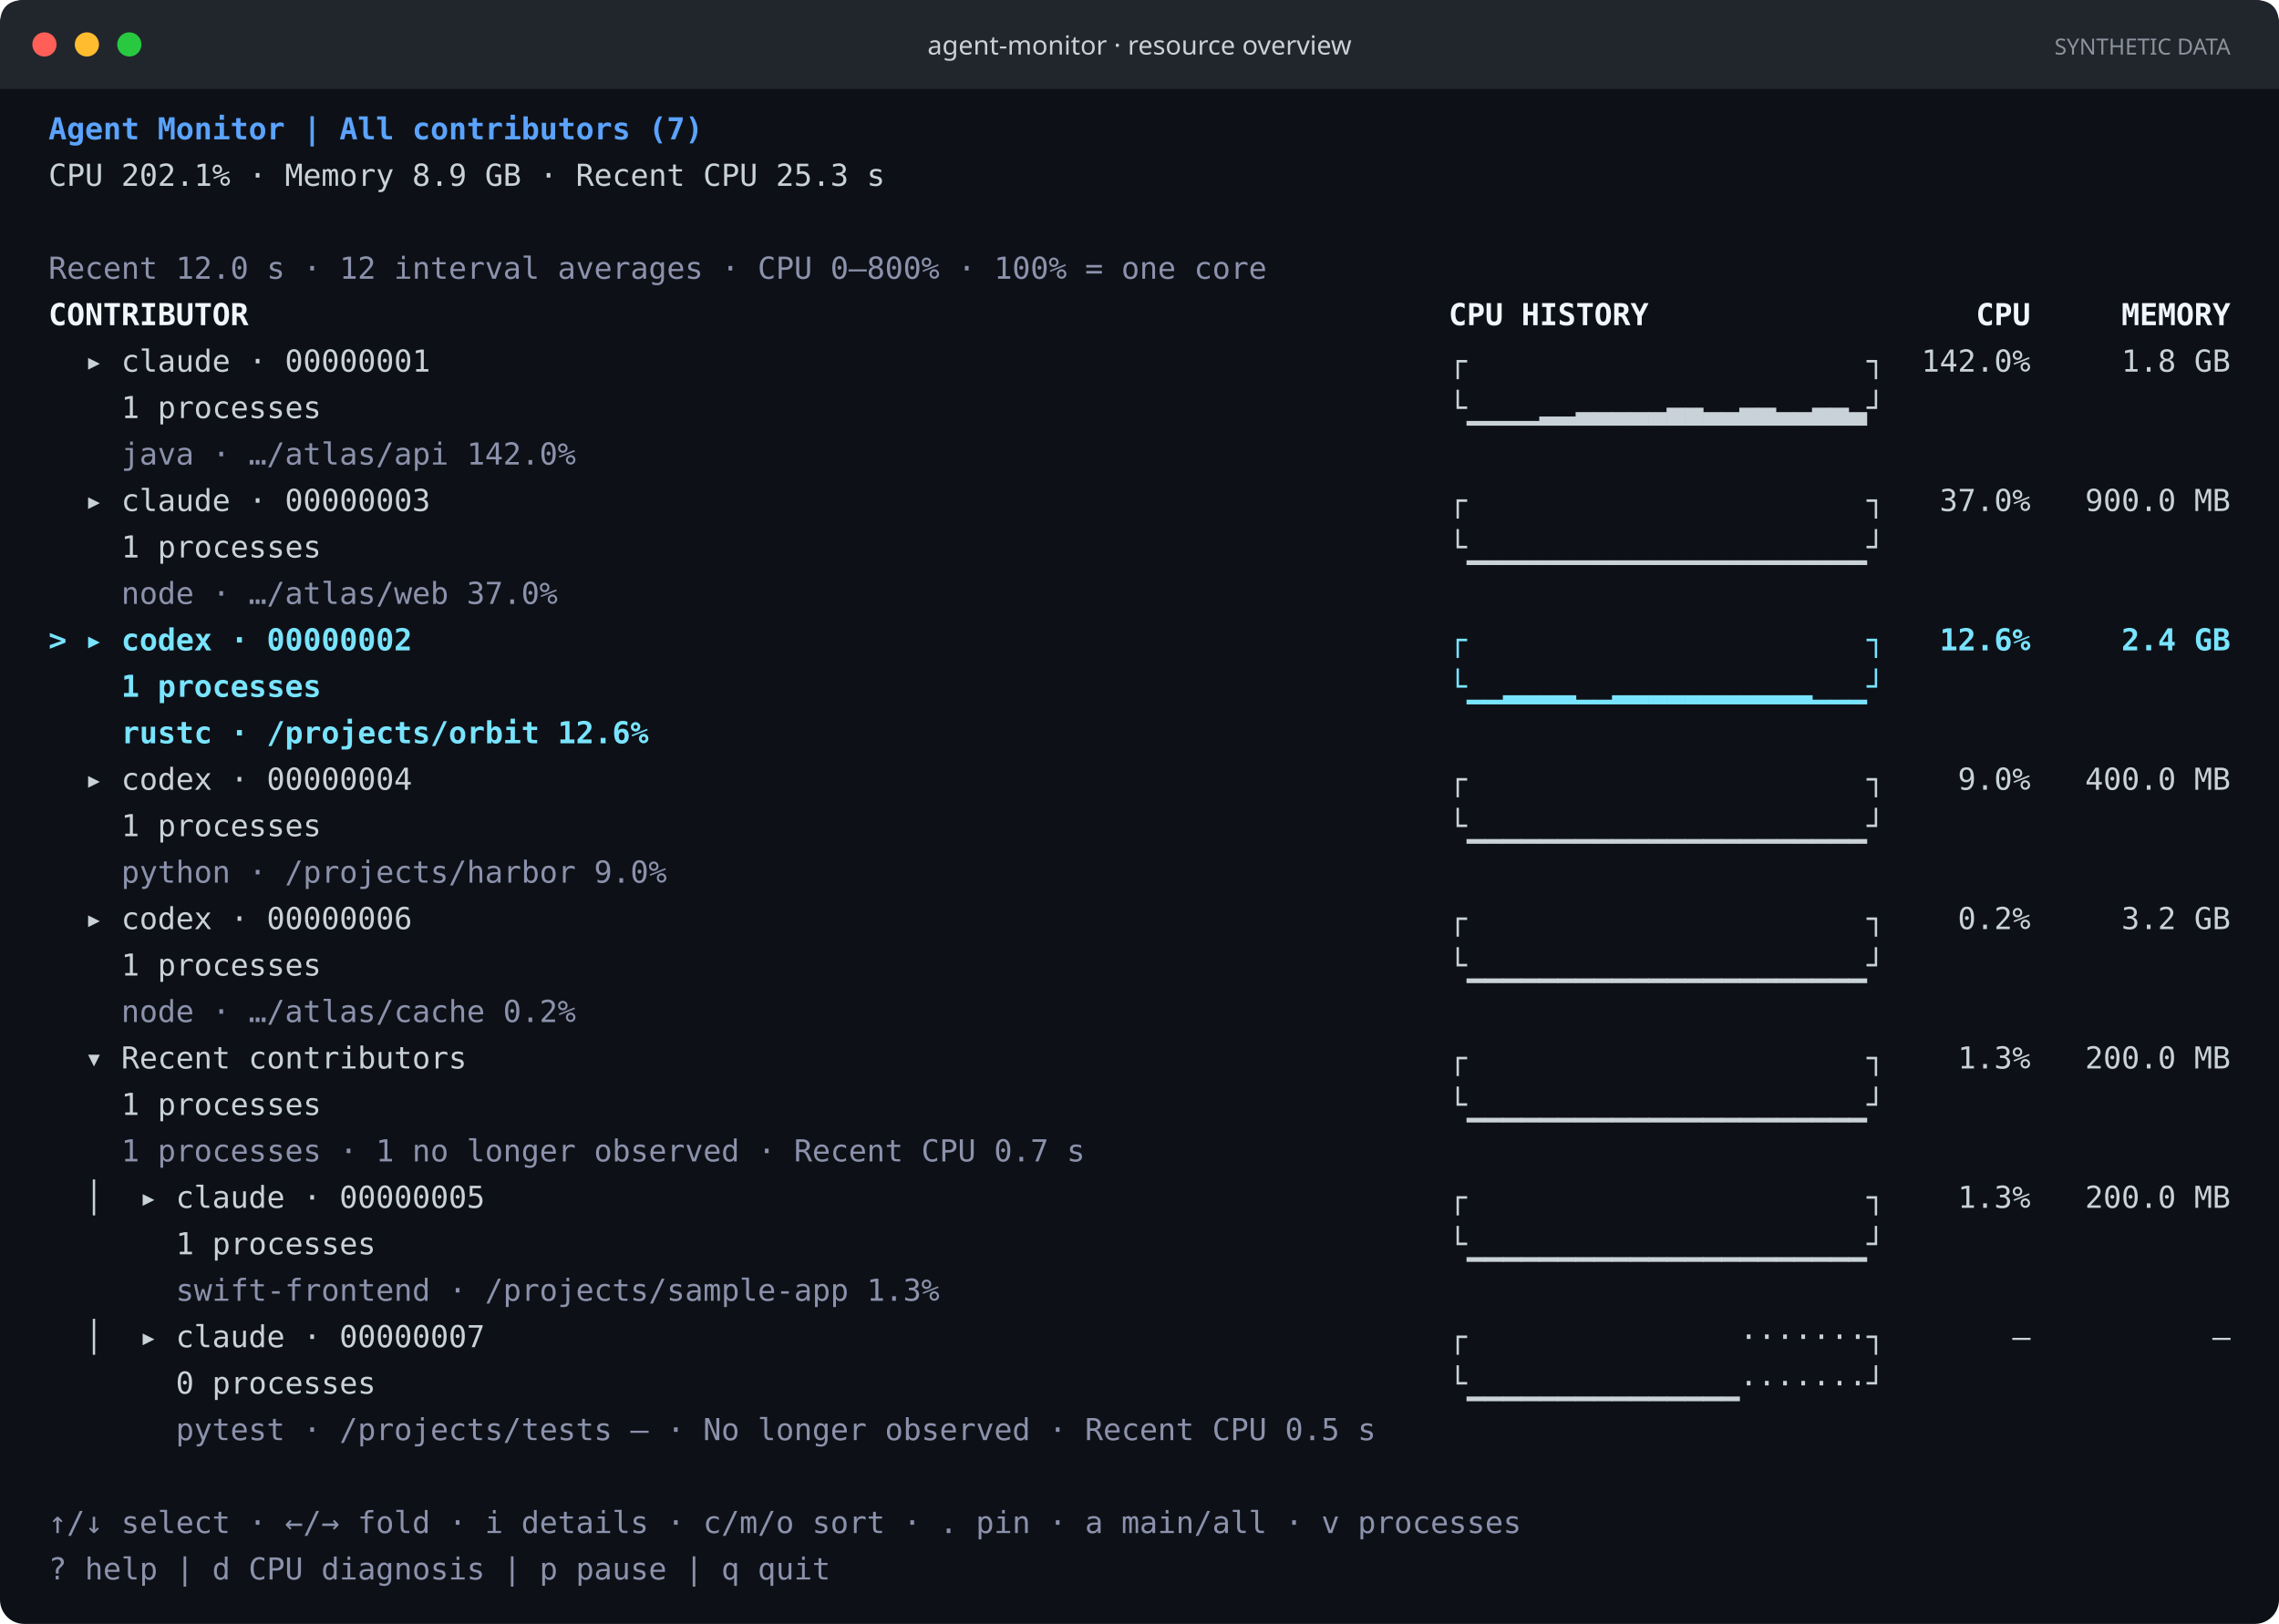
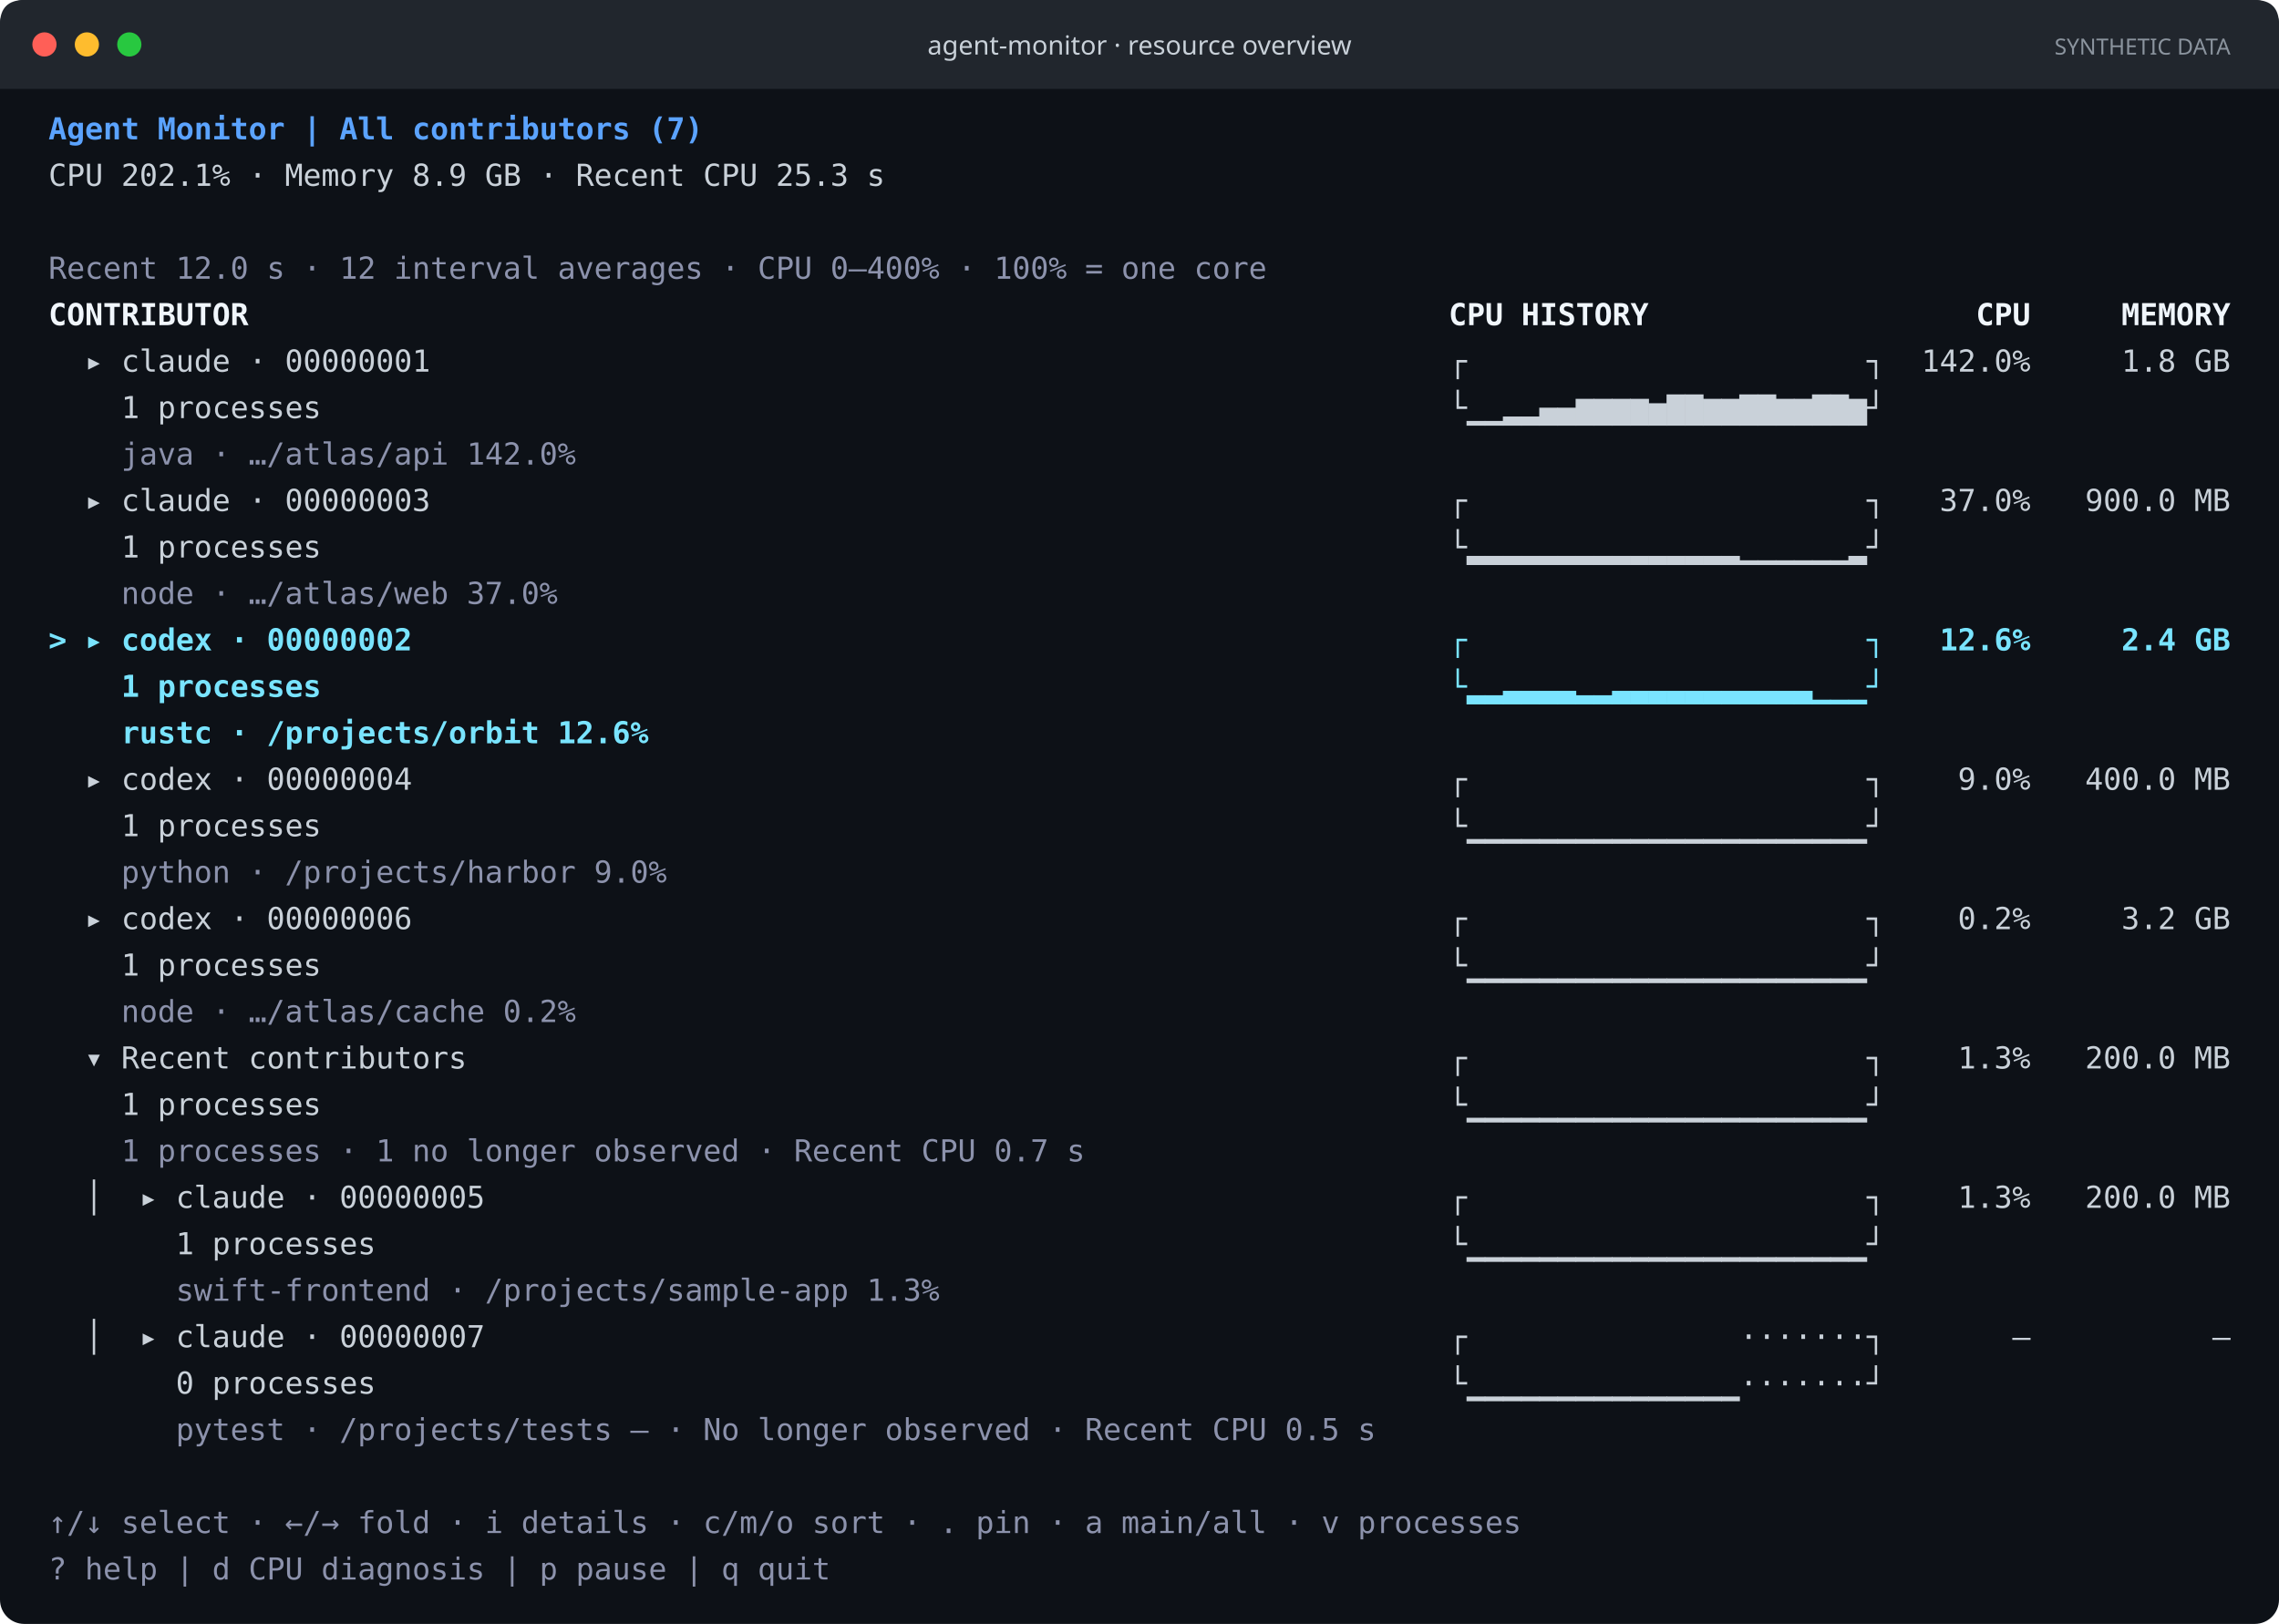
<svg xmlns="http://www.w3.org/2000/svg" width="1128" height="804" viewBox="0 0 1128 804" role="img" aria-labelledby="title description">
  <rect width="1128" height="804" rx="12" fill="#0d1117" />
  <path d="M12 0H1116Q1128 0 1128 12V44H0V12Q0 0 12 0Z" fill="#21262d" />
  <circle cx="22" cy="22" r="6" fill="#ff5f57" />
  <circle cx="43" cy="22" r="6" fill="#febc2e" />
  <circle cx="64" cy="22" r="6" fill="#28c840" />
  <text x="564" y="27" text-anchor="middle" fill="#c9d1d9" font-family="sans-serif" font-size="13">agent-monitor · resource overview</text>
  <text x="1104" y="27" text-anchor="end" fill="#8b949e" font-family="sans-serif" font-size="11">SYNTHETIC DATA</text>
  <g font-family="Menlo, DejaVu Sans Mono, monospace" font-size="15">
    <text y="69" fill="#5ba3ff" font-weight="bold" aria-label="Agent Monitor | All contributors (7)">
      <tspan x="24">A</tspan>
      <tspan x="33">g</tspan>
      <tspan x="42">e</tspan>
      <tspan x="51">n</tspan>
      <tspan x="60">t</tspan>
      <tspan x="78">M</tspan>
      <tspan x="87">o</tspan>
      <tspan x="96">n</tspan>
      <tspan x="105">i</tspan>
      <tspan x="114">t</tspan>
      <tspan x="123">o</tspan>
      <tspan x="132">r</tspan>
      <tspan x="150">|</tspan>
      <tspan x="168">A</tspan>
      <tspan x="177">l</tspan>
      <tspan x="186">l</tspan>
      <tspan x="204">c</tspan>
      <tspan x="213">o</tspan>
      <tspan x="222">n</tspan>
      <tspan x="231">t</tspan>
      <tspan x="240">r</tspan>
      <tspan x="249">i</tspan>
      <tspan x="258">b</tspan>
      <tspan x="267">u</tspan>
      <tspan x="276">t</tspan>
      <tspan x="285">o</tspan>
      <tspan x="294">r</tspan>
      <tspan x="303">s</tspan>
      <tspan x="321">(</tspan>
      <tspan x="330">7</tspan>
      <tspan x="339">)</tspan>
    </text>
    <text y="92" fill="#c9d1d9" font-weight="normal" aria-label="CPU 202.1% · Memory 8.9 GB · Recent CPU 25.3 s">
      <tspan x="24">C</tspan>
      <tspan x="33">P</tspan>
      <tspan x="42">U</tspan>
      <tspan x="60">2</tspan>
      <tspan x="69">0</tspan>
      <tspan x="78">2</tspan>
      <tspan x="87">.</tspan>
      <tspan x="96">1</tspan>
      <tspan x="105">%</tspan>
      <tspan x="123">·</tspan>
      <tspan x="141">M</tspan>
      <tspan x="150">e</tspan>
      <tspan x="159">m</tspan>
      <tspan x="168">o</tspan>
      <tspan x="177">r</tspan>
      <tspan x="186">y</tspan>
      <tspan x="204">8</tspan>
      <tspan x="213">.</tspan>
      <tspan x="222">9</tspan>
      <tspan x="240">G</tspan>
      <tspan x="249">B</tspan>
      <tspan x="267">·</tspan>
      <tspan x="285">R</tspan>
      <tspan x="294">e</tspan>
      <tspan x="303">c</tspan>
      <tspan x="312">e</tspan>
      <tspan x="321">n</tspan>
      <tspan x="330">t</tspan>
      <tspan x="348">C</tspan>
      <tspan x="357">P</tspan>
      <tspan x="366">U</tspan>
      <tspan x="384">2</tspan>
      <tspan x="393">5</tspan>
      <tspan x="402">.</tspan>
      <tspan x="411">3</tspan>
      <tspan x="429">s</tspan>
    </text>
-     <text y="138" fill="#8c92ac" font-weight="normal" aria-label="Recent 12.0 s · 12 interval averages · CPU 0–800% · 100% = one core">
+     <text y="138" fill="#8c92ac" font-weight="normal" aria-label="Recent 12.0 s · 12 interval averages · CPU 0–400% · 100% = one core">
      <tspan x="24">R</tspan>
      <tspan x="33">e</tspan>
      <tspan x="42">c</tspan>
      <tspan x="51">e</tspan>
      <tspan x="60">n</tspan>
      <tspan x="69">t</tspan>
      <tspan x="87">1</tspan>
      <tspan x="96">2</tspan>
      <tspan x="105">.</tspan>
      <tspan x="114">0</tspan>
      <tspan x="132">s</tspan>
      <tspan x="150">·</tspan>
      <tspan x="168">1</tspan>
      <tspan x="177">2</tspan>
      <tspan x="195">i</tspan>
      <tspan x="204">n</tspan>
      <tspan x="213">t</tspan>
      <tspan x="222">e</tspan>
      <tspan x="231">r</tspan>
      <tspan x="240">v</tspan>
      <tspan x="249">a</tspan>
      <tspan x="258">l</tspan>
      <tspan x="276">a</tspan>
      <tspan x="285">v</tspan>
      <tspan x="294">e</tspan>
      <tspan x="303">r</tspan>
      <tspan x="312">a</tspan>
      <tspan x="321">g</tspan>
      <tspan x="330">e</tspan>
      <tspan x="339">s</tspan>
      <tspan x="357">·</tspan>
      <tspan x="375">C</tspan>
      <tspan x="384">P</tspan>
      <tspan x="393">U</tspan>
      <tspan x="411">0</tspan>
      <tspan x="420">–</tspan>
-       <tspan x="429">8</tspan>
+       <tspan x="429">4</tspan>
      <tspan x="438">0</tspan>
      <tspan x="447">0</tspan>
      <tspan x="456">%</tspan>
      <tspan x="474">·</tspan>
      <tspan x="492">1</tspan>
      <tspan x="501">0</tspan>
      <tspan x="510">0</tspan>
      <tspan x="519">%</tspan>
      <tspan x="537">=</tspan>
      <tspan x="555">o</tspan>
      <tspan x="564">n</tspan>
      <tspan x="573">e</tspan>
      <tspan x="591">c</tspan>
      <tspan x="600">o</tspan>
      <tspan x="609">r</tspan>
      <tspan x="618">e</tspan>
    </text>
    <text y="161" fill="#f0f6fc" font-weight="bold" aria-label="CONTRIBUTOR                                                                  CPU HISTORY                  CPU     MEMORY">
      <tspan x="24">C</tspan>
      <tspan x="33">O</tspan>
      <tspan x="42">N</tspan>
      <tspan x="51">T</tspan>
      <tspan x="60">R</tspan>
      <tspan x="69">I</tspan>
      <tspan x="78">B</tspan>
      <tspan x="87">U</tspan>
      <tspan x="96">T</tspan>
      <tspan x="105">O</tspan>
      <tspan x="114">R</tspan>
      <tspan x="717">C</tspan>
      <tspan x="726">P</tspan>
      <tspan x="735">U</tspan>
      <tspan x="753">H</tspan>
      <tspan x="762">I</tspan>
      <tspan x="771">S</tspan>
      <tspan x="780">T</tspan>
      <tspan x="789">O</tspan>
      <tspan x="798">R</tspan>
      <tspan x="807">Y</tspan>
      <tspan x="978">C</tspan>
      <tspan x="987">P</tspan>
      <tspan x="996">U</tspan>
      <tspan x="1050">M</tspan>
      <tspan x="1059">E</tspan>
      <tspan x="1068">M</tspan>
      <tspan x="1077">O</tspan>
      <tspan x="1086">R</tspan>
      <tspan x="1095">Y</tspan>
    </text>
    <text y="184" fill="#c9d1d9" font-weight="normal" aria-label="  ▸ claude · 00000001                                                        ┌                      ┐  142.0%     1.8 GB">
      <tspan x="42">▸</tspan>
      <tspan x="60">c</tspan>
      <tspan x="69">l</tspan>
      <tspan x="78">a</tspan>
      <tspan x="87">u</tspan>
      <tspan x="96">d</tspan>
      <tspan x="105">e</tspan>
      <tspan x="123">·</tspan>
      <tspan x="141">0</tspan>
      <tspan x="150">0</tspan>
      <tspan x="159">0</tspan>
      <tspan x="168">0</tspan>
      <tspan x="177">0</tspan>
      <tspan x="186">0</tspan>
      <tspan x="195">0</tspan>
      <tspan x="204">1</tspan>
      <tspan x="717">┌</tspan>
      <tspan x="924">┐</tspan>
      <tspan x="951">1</tspan>
      <tspan x="960">4</tspan>
      <tspan x="969">2</tspan>
      <tspan x="978">.</tspan>
      <tspan x="987">0</tspan>
      <tspan x="996">%</tspan>
      <tspan x="1050">1</tspan>
      <tspan x="1059">.</tspan>
      <tspan x="1068">8</tspan>
      <tspan x="1086">G</tspan>
      <tspan x="1095">B</tspan>
    </text>
-     <text y="207" fill="#c9d1d9" font-weight="normal" aria-label="    1 processes                                                              └▁▁▁▁▂▂▃▃▃▃▃▄▄▃▃▄▄▃▃▄▄▃┘">
+     <text y="207" fill="#c9d1d9" font-weight="normal" aria-label="    1 processes                                                              └▁▁▂▂▄▄▆▆▆▆▅▇▇▆▆▇▇▆▆▇▇▆┘">
      <tspan x="60">1</tspan>
      <tspan x="78">p</tspan>
      <tspan x="87">r</tspan>
      <tspan x="96">o</tspan>
      <tspan x="105">c</tspan>
      <tspan x="114">e</tspan>
      <tspan x="123">s</tspan>
      <tspan x="132">s</tspan>
      <tspan x="141">e</tspan>
      <tspan x="150">s</tspan>
      <tspan x="717">└</tspan>
      <tspan x="726">▁</tspan>
      <tspan x="735">▁</tspan>
-       <tspan x="744">▁</tspan>
-       <tspan x="753">▁</tspan>
-       <tspan x="762">▂</tspan>
-       <tspan x="771">▂</tspan>
-       <tspan x="780">▃</tspan>
-       <tspan x="789">▃</tspan>
-       <tspan x="798">▃</tspan>
-       <tspan x="807">▃</tspan>
-       <tspan x="816">▃</tspan>
-       <tspan x="825">▄</tspan>
-       <tspan x="834">▄</tspan>
-       <tspan x="843">▃</tspan>
-       <tspan x="852">▃</tspan>
-       <tspan x="861">▄</tspan>
-       <tspan x="870">▄</tspan>
-       <tspan x="879">▃</tspan>
-       <tspan x="888">▃</tspan>
-       <tspan x="897">▄</tspan>
-       <tspan x="906">▄</tspan>
-       <tspan x="915">▃</tspan>
+       <tspan x="744">▂</tspan>
+       <tspan x="753">▂</tspan>
+       <tspan x="762">▄</tspan>
+       <tspan x="771">▄</tspan>
+       <tspan x="780">▆</tspan>
+       <tspan x="789">▆</tspan>
+       <tspan x="798">▆</tspan>
+       <tspan x="807">▆</tspan>
+       <tspan x="816">▅</tspan>
+       <tspan x="825">▇</tspan>
+       <tspan x="834">▇</tspan>
+       <tspan x="843">▆</tspan>
+       <tspan x="852">▆</tspan>
+       <tspan x="861">▇</tspan>
+       <tspan x="870">▇</tspan>
+       <tspan x="879">▆</tspan>
+       <tspan x="888">▆</tspan>
+       <tspan x="897">▇</tspan>
+       <tspan x="906">▇</tspan>
+       <tspan x="915">▆</tspan>
      <tspan x="924">┘</tspan>
    </text>
    <text y="230" fill="#8c92ac" font-weight="normal" aria-label="    java · …/atlas/api 142.0%">
      <tspan x="60">j</tspan>
      <tspan x="69">a</tspan>
      <tspan x="78">v</tspan>
      <tspan x="87">a</tspan>
      <tspan x="105">·</tspan>
      <tspan x="123">…</tspan>
      <tspan x="132">/</tspan>
      <tspan x="141">a</tspan>
      <tspan x="150">t</tspan>
      <tspan x="159">l</tspan>
      <tspan x="168">a</tspan>
      <tspan x="177">s</tspan>
      <tspan x="186">/</tspan>
      <tspan x="195">a</tspan>
      <tspan x="204">p</tspan>
      <tspan x="213">i</tspan>
      <tspan x="231">1</tspan>
      <tspan x="240">4</tspan>
      <tspan x="249">2</tspan>
      <tspan x="258">.</tspan>
      <tspan x="267">0</tspan>
      <tspan x="276">%</tspan>
    </text>
    <text y="253" fill="#c9d1d9" font-weight="normal" aria-label="  ▸ claude · 00000003                                                        ┌                      ┐   37.0%   900.0 MB">
      <tspan x="42">▸</tspan>
      <tspan x="60">c</tspan>
      <tspan x="69">l</tspan>
      <tspan x="78">a</tspan>
      <tspan x="87">u</tspan>
      <tspan x="96">d</tspan>
      <tspan x="105">e</tspan>
      <tspan x="123">·</tspan>
      <tspan x="141">0</tspan>
      <tspan x="150">0</tspan>
      <tspan x="159">0</tspan>
      <tspan x="168">0</tspan>
      <tspan x="177">0</tspan>
      <tspan x="186">0</tspan>
      <tspan x="195">0</tspan>
      <tspan x="204">3</tspan>
      <tspan x="717">┌</tspan>
      <tspan x="924">┐</tspan>
      <tspan x="960">3</tspan>
      <tspan x="969">7</tspan>
      <tspan x="978">.</tspan>
      <tspan x="987">0</tspan>
      <tspan x="996">%</tspan>
      <tspan x="1032">9</tspan>
      <tspan x="1041">0</tspan>
      <tspan x="1050">0</tspan>
      <tspan x="1059">.</tspan>
      <tspan x="1068">0</tspan>
      <tspan x="1086">M</tspan>
      <tspan x="1095">B</tspan>
    </text>
-     <text y="276" fill="#c9d1d9" font-weight="normal" aria-label="    1 processes                                                              └▁▁▁▁▁▁▁▁▁▁▁▁▁▁▁▁▁▁▁▁▁▁┘">
+     <text y="276" fill="#c9d1d9" font-weight="normal" aria-label="    1 processes                                                              └▂▂▂▂▂▂▂▂▂▂▂▂▂▂▂▁▁▁▁▁▁▂┘">
      <tspan x="60">1</tspan>
      <tspan x="78">p</tspan>
      <tspan x="87">r</tspan>
      <tspan x="96">o</tspan>
      <tspan x="105">c</tspan>
      <tspan x="114">e</tspan>
      <tspan x="123">s</tspan>
      <tspan x="132">s</tspan>
      <tspan x="141">e</tspan>
      <tspan x="150">s</tspan>
      <tspan x="717">└</tspan>
-       <tspan x="726">▁</tspan>
-       <tspan x="735">▁</tspan>
-       <tspan x="744">▁</tspan>
-       <tspan x="753">▁</tspan>
-       <tspan x="762">▁</tspan>
-       <tspan x="771">▁</tspan>
-       <tspan x="780">▁</tspan>
-       <tspan x="789">▁</tspan>
-       <tspan x="798">▁</tspan>
-       <tspan x="807">▁</tspan>
-       <tspan x="816">▁</tspan>
-       <tspan x="825">▁</tspan>
-       <tspan x="834">▁</tspan>
-       <tspan x="843">▁</tspan>
-       <tspan x="852">▁</tspan>
+       <tspan x="726">▂</tspan>
+       <tspan x="735">▂</tspan>
+       <tspan x="744">▂</tspan>
+       <tspan x="753">▂</tspan>
+       <tspan x="762">▂</tspan>
+       <tspan x="771">▂</tspan>
+       <tspan x="780">▂</tspan>
+       <tspan x="789">▂</tspan>
+       <tspan x="798">▂</tspan>
+       <tspan x="807">▂</tspan>
+       <tspan x="816">▂</tspan>
+       <tspan x="825">▂</tspan>
+       <tspan x="834">▂</tspan>
+       <tspan x="843">▂</tspan>
+       <tspan x="852">▂</tspan>
      <tspan x="861">▁</tspan>
      <tspan x="870">▁</tspan>
      <tspan x="879">▁</tspan>
      <tspan x="888">▁</tspan>
      <tspan x="897">▁</tspan>
      <tspan x="906">▁</tspan>
-       <tspan x="915">▁</tspan>
+       <tspan x="915">▂</tspan>
      <tspan x="924">┘</tspan>
    </text>
    <text y="299" fill="#8c92ac" font-weight="normal" aria-label="    node · …/atlas/web 37.0%">
      <tspan x="60">n</tspan>
      <tspan x="69">o</tspan>
      <tspan x="78">d</tspan>
      <tspan x="87">e</tspan>
      <tspan x="105">·</tspan>
      <tspan x="123">…</tspan>
      <tspan x="132">/</tspan>
      <tspan x="141">a</tspan>
      <tspan x="150">t</tspan>
      <tspan x="159">l</tspan>
      <tspan x="168">a</tspan>
      <tspan x="177">s</tspan>
      <tspan x="186">/</tspan>
      <tspan x="195">w</tspan>
      <tspan x="204">e</tspan>
      <tspan x="213">b</tspan>
      <tspan x="231">3</tspan>
      <tspan x="240">7</tspan>
      <tspan x="249">.</tspan>
      <tspan x="258">0</tspan>
      <tspan x="267">%</tspan>
    </text>
    <text y="322" fill="#79e4ff" font-weight="bold" aria-label="&gt; ▸ codex · 00000002                                                         ┌                      ┐   12.6%     2.4 GB">
      <tspan x="24">&gt;</tspan>
      <tspan x="42">▸</tspan>
      <tspan x="60">c</tspan>
      <tspan x="69">o</tspan>
      <tspan x="78">d</tspan>
      <tspan x="87">e</tspan>
      <tspan x="96">x</tspan>
      <tspan x="114">·</tspan>
      <tspan x="132">0</tspan>
      <tspan x="141">0</tspan>
      <tspan x="150">0</tspan>
      <tspan x="159">0</tspan>
      <tspan x="168">0</tspan>
      <tspan x="177">0</tspan>
      <tspan x="186">0</tspan>
      <tspan x="195">2</tspan>
      <tspan x="717">┌</tspan>
      <tspan x="924">┐</tspan>
      <tspan x="960">1</tspan>
      <tspan x="969">2</tspan>
      <tspan x="978">.</tspan>
      <tspan x="987">6</tspan>
      <tspan x="996">%</tspan>
      <tspan x="1050">2</tspan>
      <tspan x="1059">.</tspan>
      <tspan x="1068">4</tspan>
      <tspan x="1086">G</tspan>
      <tspan x="1095">B</tspan>
    </text>
-     <text y="345" fill="#79e4ff" font-weight="bold" aria-label="    1 processes                                                              └▁▁▂▂▂▂▁▁▂▂▂▂▂▂▂▂▂▂▂▁▁▁┘">
+     <text y="345" fill="#79e4ff" font-weight="bold" aria-label="    1 processes                                                              └▂▂▃▃▃▃▂▂▃▃▃▃▃▃▃▃▃▃▃▁▁▁┘">
      <tspan x="60">1</tspan>
      <tspan x="78">p</tspan>
      <tspan x="87">r</tspan>
      <tspan x="96">o</tspan>
      <tspan x="105">c</tspan>
      <tspan x="114">e</tspan>
      <tspan x="123">s</tspan>
      <tspan x="132">s</tspan>
      <tspan x="141">e</tspan>
      <tspan x="150">s</tspan>
      <tspan x="717">└</tspan>
-       <tspan x="726">▁</tspan>
-       <tspan x="735">▁</tspan>
-       <tspan x="744">▂</tspan>
-       <tspan x="753">▂</tspan>
-       <tspan x="762">▂</tspan>
-       <tspan x="771">▂</tspan>
-       <tspan x="780">▁</tspan>
-       <tspan x="789">▁</tspan>
-       <tspan x="798">▂</tspan>
-       <tspan x="807">▂</tspan>
-       <tspan x="816">▂</tspan>
-       <tspan x="825">▂</tspan>
-       <tspan x="834">▂</tspan>
-       <tspan x="843">▂</tspan>
-       <tspan x="852">▂</tspan>
-       <tspan x="861">▂</tspan>
-       <tspan x="870">▂</tspan>
-       <tspan x="879">▂</tspan>
-       <tspan x="888">▂</tspan>
+       <tspan x="726">▂</tspan>
+       <tspan x="735">▂</tspan>
+       <tspan x="744">▃</tspan>
+       <tspan x="753">▃</tspan>
+       <tspan x="762">▃</tspan>
+       <tspan x="771">▃</tspan>
+       <tspan x="780">▂</tspan>
+       <tspan x="789">▂</tspan>
+       <tspan x="798">▃</tspan>
+       <tspan x="807">▃</tspan>
+       <tspan x="816">▃</tspan>
+       <tspan x="825">▃</tspan>
+       <tspan x="834">▃</tspan>
+       <tspan x="843">▃</tspan>
+       <tspan x="852">▃</tspan>
+       <tspan x="861">▃</tspan>
+       <tspan x="870">▃</tspan>
+       <tspan x="879">▃</tspan>
+       <tspan x="888">▃</tspan>
      <tspan x="897">▁</tspan>
      <tspan x="906">▁</tspan>
      <tspan x="915">▁</tspan>
      <tspan x="924">┘</tspan>
    </text>
    <text y="368" fill="#79e4ff" font-weight="bold" aria-label="    rustc · /projects/orbit 12.6%">
      <tspan x="60">r</tspan>
      <tspan x="69">u</tspan>
      <tspan x="78">s</tspan>
      <tspan x="87">t</tspan>
      <tspan x="96">c</tspan>
      <tspan x="114">·</tspan>
      <tspan x="132">/</tspan>
      <tspan x="141">p</tspan>
      <tspan x="150">r</tspan>
      <tspan x="159">o</tspan>
      <tspan x="168">j</tspan>
      <tspan x="177">e</tspan>
      <tspan x="186">c</tspan>
      <tspan x="195">t</tspan>
      <tspan x="204">s</tspan>
      <tspan x="213">/</tspan>
      <tspan x="222">o</tspan>
      <tspan x="231">r</tspan>
      <tspan x="240">b</tspan>
      <tspan x="249">i</tspan>
      <tspan x="258">t</tspan>
      <tspan x="276">1</tspan>
      <tspan x="285">2</tspan>
      <tspan x="294">.</tspan>
      <tspan x="303">6</tspan>
      <tspan x="312">%</tspan>
    </text>
    <text y="391" fill="#c9d1d9" font-weight="normal" aria-label="  ▸ codex · 00000004                                                         ┌                      ┐    9.0%   400.0 MB">
      <tspan x="42">▸</tspan>
      <tspan x="60">c</tspan>
      <tspan x="69">o</tspan>
      <tspan x="78">d</tspan>
      <tspan x="87">e</tspan>
      <tspan x="96">x</tspan>
      <tspan x="114">·</tspan>
      <tspan x="132">0</tspan>
      <tspan x="141">0</tspan>
      <tspan x="150">0</tspan>
      <tspan x="159">0</tspan>
      <tspan x="168">0</tspan>
      <tspan x="177">0</tspan>
      <tspan x="186">0</tspan>
      <tspan x="195">4</tspan>
      <tspan x="717">┌</tspan>
      <tspan x="924">┐</tspan>
      <tspan x="969">9</tspan>
      <tspan x="978">.</tspan>
      <tspan x="987">0</tspan>
      <tspan x="996">%</tspan>
      <tspan x="1032">4</tspan>
      <tspan x="1041">0</tspan>
      <tspan x="1050">0</tspan>
      <tspan x="1059">.</tspan>
      <tspan x="1068">0</tspan>
      <tspan x="1086">M</tspan>
      <tspan x="1095">B</tspan>
    </text>
    <text y="414" fill="#c9d1d9" font-weight="normal" aria-label="    1 processes                                                              └▁▁▁▁▁▁▁▁▁▁▁▁▁▁▁▁▁▁▁▁▁▁┘">
      <tspan x="60">1</tspan>
      <tspan x="78">p</tspan>
      <tspan x="87">r</tspan>
      <tspan x="96">o</tspan>
      <tspan x="105">c</tspan>
      <tspan x="114">e</tspan>
      <tspan x="123">s</tspan>
      <tspan x="132">s</tspan>
      <tspan x="141">e</tspan>
      <tspan x="150">s</tspan>
      <tspan x="717">└</tspan>
      <tspan x="726">▁</tspan>
      <tspan x="735">▁</tspan>
      <tspan x="744">▁</tspan>
      <tspan x="753">▁</tspan>
      <tspan x="762">▁</tspan>
      <tspan x="771">▁</tspan>
      <tspan x="780">▁</tspan>
      <tspan x="789">▁</tspan>
      <tspan x="798">▁</tspan>
      <tspan x="807">▁</tspan>
      <tspan x="816">▁</tspan>
      <tspan x="825">▁</tspan>
      <tspan x="834">▁</tspan>
      <tspan x="843">▁</tspan>
      <tspan x="852">▁</tspan>
      <tspan x="861">▁</tspan>
      <tspan x="870">▁</tspan>
      <tspan x="879">▁</tspan>
      <tspan x="888">▁</tspan>
      <tspan x="897">▁</tspan>
      <tspan x="906">▁</tspan>
      <tspan x="915">▁</tspan>
      <tspan x="924">┘</tspan>
    </text>
    <text y="437" fill="#8c92ac" font-weight="normal" aria-label="    python · /projects/harbor 9.0%">
      <tspan x="60">p</tspan>
      <tspan x="69">y</tspan>
      <tspan x="78">t</tspan>
      <tspan x="87">h</tspan>
      <tspan x="96">o</tspan>
      <tspan x="105">n</tspan>
      <tspan x="123">·</tspan>
      <tspan x="141">/</tspan>
      <tspan x="150">p</tspan>
      <tspan x="159">r</tspan>
      <tspan x="168">o</tspan>
      <tspan x="177">j</tspan>
      <tspan x="186">e</tspan>
      <tspan x="195">c</tspan>
      <tspan x="204">t</tspan>
      <tspan x="213">s</tspan>
      <tspan x="222">/</tspan>
      <tspan x="231">h</tspan>
      <tspan x="240">a</tspan>
      <tspan x="249">r</tspan>
      <tspan x="258">b</tspan>
      <tspan x="267">o</tspan>
      <tspan x="276">r</tspan>
      <tspan x="294">9</tspan>
      <tspan x="303">.</tspan>
      <tspan x="312">0</tspan>
      <tspan x="321">%</tspan>
    </text>
    <text y="460" fill="#c9d1d9" font-weight="normal" aria-label="  ▸ codex · 00000006                                                         ┌                      ┐    0.2%     3.2 GB">
      <tspan x="42">▸</tspan>
      <tspan x="60">c</tspan>
      <tspan x="69">o</tspan>
      <tspan x="78">d</tspan>
      <tspan x="87">e</tspan>
      <tspan x="96">x</tspan>
      <tspan x="114">·</tspan>
      <tspan x="132">0</tspan>
      <tspan x="141">0</tspan>
      <tspan x="150">0</tspan>
      <tspan x="159">0</tspan>
      <tspan x="168">0</tspan>
      <tspan x="177">0</tspan>
      <tspan x="186">0</tspan>
      <tspan x="195">6</tspan>
      <tspan x="717">┌</tspan>
      <tspan x="924">┐</tspan>
      <tspan x="969">0</tspan>
      <tspan x="978">.</tspan>
      <tspan x="987">2</tspan>
      <tspan x="996">%</tspan>
      <tspan x="1050">3</tspan>
      <tspan x="1059">.</tspan>
      <tspan x="1068">2</tspan>
      <tspan x="1086">G</tspan>
      <tspan x="1095">B</tspan>
    </text>
    <text y="483" fill="#c9d1d9" font-weight="normal" aria-label="    1 processes                                                              └▁▁▁▁▁▁▁▁▁▁▁▁▁▁▁▁▁▁▁▁▁▁┘">
      <tspan x="60">1</tspan>
      <tspan x="78">p</tspan>
      <tspan x="87">r</tspan>
      <tspan x="96">o</tspan>
      <tspan x="105">c</tspan>
      <tspan x="114">e</tspan>
      <tspan x="123">s</tspan>
      <tspan x="132">s</tspan>
      <tspan x="141">e</tspan>
      <tspan x="150">s</tspan>
      <tspan x="717">└</tspan>
      <tspan x="726">▁</tspan>
      <tspan x="735">▁</tspan>
      <tspan x="744">▁</tspan>
      <tspan x="753">▁</tspan>
      <tspan x="762">▁</tspan>
      <tspan x="771">▁</tspan>
      <tspan x="780">▁</tspan>
      <tspan x="789">▁</tspan>
      <tspan x="798">▁</tspan>
      <tspan x="807">▁</tspan>
      <tspan x="816">▁</tspan>
      <tspan x="825">▁</tspan>
      <tspan x="834">▁</tspan>
      <tspan x="843">▁</tspan>
      <tspan x="852">▁</tspan>
      <tspan x="861">▁</tspan>
      <tspan x="870">▁</tspan>
      <tspan x="879">▁</tspan>
      <tspan x="888">▁</tspan>
      <tspan x="897">▁</tspan>
      <tspan x="906">▁</tspan>
      <tspan x="915">▁</tspan>
      <tspan x="924">┘</tspan>
    </text>
    <text y="506" fill="#8c92ac" font-weight="normal" aria-label="    node · …/atlas/cache 0.2%">
      <tspan x="60">n</tspan>
      <tspan x="69">o</tspan>
      <tspan x="78">d</tspan>
      <tspan x="87">e</tspan>
      <tspan x="105">·</tspan>
      <tspan x="123">…</tspan>
      <tspan x="132">/</tspan>
      <tspan x="141">a</tspan>
      <tspan x="150">t</tspan>
      <tspan x="159">l</tspan>
      <tspan x="168">a</tspan>
      <tspan x="177">s</tspan>
      <tspan x="186">/</tspan>
      <tspan x="195">c</tspan>
      <tspan x="204">a</tspan>
      <tspan x="213">c</tspan>
      <tspan x="222">h</tspan>
      <tspan x="231">e</tspan>
      <tspan x="249">0</tspan>
      <tspan x="258">.</tspan>
      <tspan x="267">2</tspan>
      <tspan x="276">%</tspan>
    </text>
    <text y="529" fill="#c9d1d9" font-weight="normal" aria-label="  ▾ Recent contributors                                                      ┌                      ┐    1.3%   200.0 MB">
      <tspan x="42">▾</tspan>
      <tspan x="60">R</tspan>
      <tspan x="69">e</tspan>
      <tspan x="78">c</tspan>
      <tspan x="87">e</tspan>
      <tspan x="96">n</tspan>
      <tspan x="105">t</tspan>
      <tspan x="123">c</tspan>
      <tspan x="132">o</tspan>
      <tspan x="141">n</tspan>
      <tspan x="150">t</tspan>
      <tspan x="159">r</tspan>
      <tspan x="168">i</tspan>
      <tspan x="177">b</tspan>
      <tspan x="186">u</tspan>
      <tspan x="195">t</tspan>
      <tspan x="204">o</tspan>
      <tspan x="213">r</tspan>
      <tspan x="222">s</tspan>
      <tspan x="717">┌</tspan>
      <tspan x="924">┐</tspan>
      <tspan x="969">1</tspan>
      <tspan x="978">.</tspan>
      <tspan x="987">3</tspan>
      <tspan x="996">%</tspan>
      <tspan x="1032">2</tspan>
      <tspan x="1041">0</tspan>
      <tspan x="1050">0</tspan>
      <tspan x="1059">.</tspan>
      <tspan x="1068">0</tspan>
      <tspan x="1086">M</tspan>
      <tspan x="1095">B</tspan>
    </text>
    <text y="552" fill="#c9d1d9" font-weight="normal" aria-label="    1 processes                                                              └▁▁▁▁▁▁▁▁▁▁▁▁▁▁▁▁▁▁▁▁▁▁┘">
      <tspan x="60">1</tspan>
      <tspan x="78">p</tspan>
      <tspan x="87">r</tspan>
      <tspan x="96">o</tspan>
      <tspan x="105">c</tspan>
      <tspan x="114">e</tspan>
      <tspan x="123">s</tspan>
      <tspan x="132">s</tspan>
      <tspan x="141">e</tspan>
      <tspan x="150">s</tspan>
      <tspan x="717">└</tspan>
      <tspan x="726">▁</tspan>
      <tspan x="735">▁</tspan>
      <tspan x="744">▁</tspan>
      <tspan x="753">▁</tspan>
      <tspan x="762">▁</tspan>
      <tspan x="771">▁</tspan>
      <tspan x="780">▁</tspan>
      <tspan x="789">▁</tspan>
      <tspan x="798">▁</tspan>
      <tspan x="807">▁</tspan>
      <tspan x="816">▁</tspan>
      <tspan x="825">▁</tspan>
      <tspan x="834">▁</tspan>
      <tspan x="843">▁</tspan>
      <tspan x="852">▁</tspan>
      <tspan x="861">▁</tspan>
      <tspan x="870">▁</tspan>
      <tspan x="879">▁</tspan>
      <tspan x="888">▁</tspan>
      <tspan x="897">▁</tspan>
      <tspan x="906">▁</tspan>
      <tspan x="915">▁</tspan>
      <tspan x="924">┘</tspan>
    </text>
    <text y="575" fill="#8c92ac" font-weight="normal" aria-label="    1 processes · 1 no longer observed · Recent CPU 0.7 s">
      <tspan x="60">1</tspan>
      <tspan x="78">p</tspan>
      <tspan x="87">r</tspan>
      <tspan x="96">o</tspan>
      <tspan x="105">c</tspan>
      <tspan x="114">e</tspan>
      <tspan x="123">s</tspan>
      <tspan x="132">s</tspan>
      <tspan x="141">e</tspan>
      <tspan x="150">s</tspan>
      <tspan x="168">·</tspan>
      <tspan x="186">1</tspan>
      <tspan x="204">n</tspan>
      <tspan x="213">o</tspan>
      <tspan x="231">l</tspan>
      <tspan x="240">o</tspan>
      <tspan x="249">n</tspan>
      <tspan x="258">g</tspan>
      <tspan x="267">e</tspan>
      <tspan x="276">r</tspan>
      <tspan x="294">o</tspan>
      <tspan x="303">b</tspan>
      <tspan x="312">s</tspan>
      <tspan x="321">e</tspan>
      <tspan x="330">r</tspan>
      <tspan x="339">v</tspan>
      <tspan x="348">e</tspan>
      <tspan x="357">d</tspan>
      <tspan x="375">·</tspan>
      <tspan x="393">R</tspan>
      <tspan x="402">e</tspan>
      <tspan x="411">c</tspan>
      <tspan x="420">e</tspan>
      <tspan x="429">n</tspan>
      <tspan x="438">t</tspan>
      <tspan x="456">C</tspan>
      <tspan x="465">P</tspan>
      <tspan x="474">U</tspan>
      <tspan x="492">0</tspan>
      <tspan x="501">.</tspan>
      <tspan x="510">7</tspan>
      <tspan x="528">s</tspan>
    </text>
    <text y="598" fill="#c9d1d9" font-weight="normal" aria-label="  │  ▸ claude · 00000005                                                     ┌                      ┐    1.3%   200.0 MB">
      <tspan x="42">│</tspan>
      <tspan x="69">▸</tspan>
      <tspan x="87">c</tspan>
      <tspan x="96">l</tspan>
      <tspan x="105">a</tspan>
      <tspan x="114">u</tspan>
      <tspan x="123">d</tspan>
      <tspan x="132">e</tspan>
      <tspan x="150">·</tspan>
      <tspan x="168">0</tspan>
      <tspan x="177">0</tspan>
      <tspan x="186">0</tspan>
      <tspan x="195">0</tspan>
      <tspan x="204">0</tspan>
      <tspan x="213">0</tspan>
      <tspan x="222">0</tspan>
      <tspan x="231">5</tspan>
      <tspan x="717">┌</tspan>
      <tspan x="924">┐</tspan>
      <tspan x="969">1</tspan>
      <tspan x="978">.</tspan>
      <tspan x="987">3</tspan>
      <tspan x="996">%</tspan>
      <tspan x="1032">2</tspan>
      <tspan x="1041">0</tspan>
      <tspan x="1050">0</tspan>
      <tspan x="1059">.</tspan>
      <tspan x="1068">0</tspan>
      <tspan x="1086">M</tspan>
      <tspan x="1095">B</tspan>
    </text>
    <text y="621" fill="#c9d1d9" font-weight="normal" aria-label="       1 processes                                                           └▁▁▁▁▁▁▁▁▁▁▁▁▁▁▁▁▁▁▁▁▁▁┘">
      <tspan x="87">1</tspan>
      <tspan x="105">p</tspan>
      <tspan x="114">r</tspan>
      <tspan x="123">o</tspan>
      <tspan x="132">c</tspan>
      <tspan x="141">e</tspan>
      <tspan x="150">s</tspan>
      <tspan x="159">s</tspan>
      <tspan x="168">e</tspan>
      <tspan x="177">s</tspan>
      <tspan x="717">└</tspan>
      <tspan x="726">▁</tspan>
      <tspan x="735">▁</tspan>
      <tspan x="744">▁</tspan>
      <tspan x="753">▁</tspan>
      <tspan x="762">▁</tspan>
      <tspan x="771">▁</tspan>
      <tspan x="780">▁</tspan>
      <tspan x="789">▁</tspan>
      <tspan x="798">▁</tspan>
      <tspan x="807">▁</tspan>
      <tspan x="816">▁</tspan>
      <tspan x="825">▁</tspan>
      <tspan x="834">▁</tspan>
      <tspan x="843">▁</tspan>
      <tspan x="852">▁</tspan>
      <tspan x="861">▁</tspan>
      <tspan x="870">▁</tspan>
      <tspan x="879">▁</tspan>
      <tspan x="888">▁</tspan>
      <tspan x="897">▁</tspan>
      <tspan x="906">▁</tspan>
      <tspan x="915">▁</tspan>
      <tspan x="924">┘</tspan>
    </text>
    <text y="644" fill="#8c92ac" font-weight="normal" aria-label="       swift-frontend · /projects/sample-app 1.3%">
      <tspan x="87">s</tspan>
      <tspan x="96">w</tspan>
      <tspan x="105">i</tspan>
      <tspan x="114">f</tspan>
      <tspan x="123">t</tspan>
      <tspan x="132">-</tspan>
      <tspan x="141">f</tspan>
      <tspan x="150">r</tspan>
      <tspan x="159">o</tspan>
      <tspan x="168">n</tspan>
      <tspan x="177">t</tspan>
      <tspan x="186">e</tspan>
      <tspan x="195">n</tspan>
      <tspan x="204">d</tspan>
      <tspan x="222">·</tspan>
      <tspan x="240">/</tspan>
      <tspan x="249">p</tspan>
      <tspan x="258">r</tspan>
      <tspan x="267">o</tspan>
      <tspan x="276">j</tspan>
      <tspan x="285">e</tspan>
      <tspan x="294">c</tspan>
      <tspan x="303">t</tspan>
      <tspan x="312">s</tspan>
      <tspan x="321">/</tspan>
      <tspan x="330">s</tspan>
      <tspan x="339">a</tspan>
      <tspan x="348">m</tspan>
      <tspan x="357">p</tspan>
      <tspan x="366">l</tspan>
      <tspan x="375">e</tspan>
      <tspan x="384">-</tspan>
      <tspan x="393">a</tspan>
      <tspan x="402">p</tspan>
      <tspan x="411">p</tspan>
      <tspan x="429">1</tspan>
      <tspan x="438">.</tspan>
      <tspan x="447">3</tspan>
      <tspan x="456">%</tspan>
    </text>
    <text y="667" fill="#c9d1d9" font-weight="normal" aria-label="  │  ▸ claude · 00000007                                                     ┌               ·······┐       —          —">
      <tspan x="42">│</tspan>
      <tspan x="69">▸</tspan>
      <tspan x="87">c</tspan>
      <tspan x="96">l</tspan>
      <tspan x="105">a</tspan>
      <tspan x="114">u</tspan>
      <tspan x="123">d</tspan>
      <tspan x="132">e</tspan>
      <tspan x="150">·</tspan>
      <tspan x="168">0</tspan>
      <tspan x="177">0</tspan>
      <tspan x="186">0</tspan>
      <tspan x="195">0</tspan>
      <tspan x="204">0</tspan>
      <tspan x="213">0</tspan>
      <tspan x="222">0</tspan>
      <tspan x="231">7</tspan>
      <tspan x="717">┌</tspan>
      <tspan x="861">·</tspan>
      <tspan x="870">·</tspan>
      <tspan x="879">·</tspan>
      <tspan x="888">·</tspan>
      <tspan x="897">·</tspan>
      <tspan x="906">·</tspan>
      <tspan x="915">·</tspan>
      <tspan x="924">┐</tspan>
      <tspan x="996">—</tspan>
      <tspan x="1095">—</tspan>
    </text>
    <text y="690" fill="#c9d1d9" font-weight="normal" aria-label="       0 processes                                                           └▁▁▁▁▁▁▁▁▁▁▁▁▁▁▁·······┘">
      <tspan x="87">0</tspan>
      <tspan x="105">p</tspan>
      <tspan x="114">r</tspan>
      <tspan x="123">o</tspan>
      <tspan x="132">c</tspan>
      <tspan x="141">e</tspan>
      <tspan x="150">s</tspan>
      <tspan x="159">s</tspan>
      <tspan x="168">e</tspan>
      <tspan x="177">s</tspan>
      <tspan x="717">└</tspan>
      <tspan x="726">▁</tspan>
      <tspan x="735">▁</tspan>
      <tspan x="744">▁</tspan>
      <tspan x="753">▁</tspan>
      <tspan x="762">▁</tspan>
      <tspan x="771">▁</tspan>
      <tspan x="780">▁</tspan>
      <tspan x="789">▁</tspan>
      <tspan x="798">▁</tspan>
      <tspan x="807">▁</tspan>
      <tspan x="816">▁</tspan>
      <tspan x="825">▁</tspan>
      <tspan x="834">▁</tspan>
      <tspan x="843">▁</tspan>
      <tspan x="852">▁</tspan>
      <tspan x="861">·</tspan>
      <tspan x="870">·</tspan>
      <tspan x="879">·</tspan>
      <tspan x="888">·</tspan>
      <tspan x="897">·</tspan>
      <tspan x="906">·</tspan>
      <tspan x="915">·</tspan>
      <tspan x="924">┘</tspan>
    </text>
    <text y="713" fill="#8c92ac" font-weight="normal" aria-label="       pytest · /projects/tests — · No longer observed · Recent CPU 0.5 s">
      <tspan x="87">p</tspan>
      <tspan x="96">y</tspan>
      <tspan x="105">t</tspan>
      <tspan x="114">e</tspan>
      <tspan x="123">s</tspan>
      <tspan x="132">t</tspan>
      <tspan x="150">·</tspan>
      <tspan x="168">/</tspan>
      <tspan x="177">p</tspan>
      <tspan x="186">r</tspan>
      <tspan x="195">o</tspan>
      <tspan x="204">j</tspan>
      <tspan x="213">e</tspan>
      <tspan x="222">c</tspan>
      <tspan x="231">t</tspan>
      <tspan x="240">s</tspan>
      <tspan x="249">/</tspan>
      <tspan x="258">t</tspan>
      <tspan x="267">e</tspan>
      <tspan x="276">s</tspan>
      <tspan x="285">t</tspan>
      <tspan x="294">s</tspan>
      <tspan x="312">—</tspan>
      <tspan x="330">·</tspan>
      <tspan x="348">N</tspan>
      <tspan x="357">o</tspan>
      <tspan x="375">l</tspan>
      <tspan x="384">o</tspan>
      <tspan x="393">n</tspan>
      <tspan x="402">g</tspan>
      <tspan x="411">e</tspan>
      <tspan x="420">r</tspan>
      <tspan x="438">o</tspan>
      <tspan x="447">b</tspan>
      <tspan x="456">s</tspan>
      <tspan x="465">e</tspan>
      <tspan x="474">r</tspan>
      <tspan x="483">v</tspan>
      <tspan x="492">e</tspan>
      <tspan x="501">d</tspan>
      <tspan x="519">·</tspan>
      <tspan x="537">R</tspan>
      <tspan x="546">e</tspan>
      <tspan x="555">c</tspan>
      <tspan x="564">e</tspan>
      <tspan x="573">n</tspan>
      <tspan x="582">t</tspan>
      <tspan x="600">C</tspan>
      <tspan x="609">P</tspan>
      <tspan x="618">U</tspan>
      <tspan x="636">0</tspan>
      <tspan x="645">.</tspan>
      <tspan x="654">5</tspan>
      <tspan x="672">s</tspan>
    </text>
    <text y="759" fill="#8c92ac" font-weight="normal" aria-label="↑/↓ select · ←/→ fold · i details · c/m/o sort · . pin · a main/all · v processes">
      <tspan x="24">↑</tspan>
      <tspan x="33">/</tspan>
      <tspan x="42">↓</tspan>
      <tspan x="60">s</tspan>
      <tspan x="69">e</tspan>
      <tspan x="78">l</tspan>
      <tspan x="87">e</tspan>
      <tspan x="96">c</tspan>
      <tspan x="105">t</tspan>
      <tspan x="123">·</tspan>
      <tspan x="141">←</tspan>
      <tspan x="150">/</tspan>
      <tspan x="159">→</tspan>
      <tspan x="177">f</tspan>
      <tspan x="186">o</tspan>
      <tspan x="195">l</tspan>
      <tspan x="204">d</tspan>
      <tspan x="222">·</tspan>
      <tspan x="240">i</tspan>
      <tspan x="258">d</tspan>
      <tspan x="267">e</tspan>
      <tspan x="276">t</tspan>
      <tspan x="285">a</tspan>
      <tspan x="294">i</tspan>
      <tspan x="303">l</tspan>
      <tspan x="312">s</tspan>
      <tspan x="330">·</tspan>
      <tspan x="348">c</tspan>
      <tspan x="357">/</tspan>
      <tspan x="366">m</tspan>
      <tspan x="375">/</tspan>
      <tspan x="384">o</tspan>
      <tspan x="402">s</tspan>
      <tspan x="411">o</tspan>
      <tspan x="420">r</tspan>
      <tspan x="429">t</tspan>
      <tspan x="447">·</tspan>
      <tspan x="465">.</tspan>
      <tspan x="483">p</tspan>
      <tspan x="492">i</tspan>
      <tspan x="501">n</tspan>
      <tspan x="519">·</tspan>
      <tspan x="537">a</tspan>
      <tspan x="555">m</tspan>
      <tspan x="564">a</tspan>
      <tspan x="573">i</tspan>
      <tspan x="582">n</tspan>
      <tspan x="591">/</tspan>
      <tspan x="600">a</tspan>
      <tspan x="609">l</tspan>
      <tspan x="618">l</tspan>
      <tspan x="636">·</tspan>
      <tspan x="654">v</tspan>
      <tspan x="672">p</tspan>
      <tspan x="681">r</tspan>
      <tspan x="690">o</tspan>
      <tspan x="699">c</tspan>
      <tspan x="708">e</tspan>
      <tspan x="717">s</tspan>
      <tspan x="726">s</tspan>
      <tspan x="735">e</tspan>
      <tspan x="744">s</tspan>
    </text>
    <text y="782" fill="#8c92ac" font-weight="normal" aria-label="? help | d CPU diagnosis | p pause | q quit">
      <tspan x="24">?</tspan>
      <tspan x="42">h</tspan>
      <tspan x="51">e</tspan>
      <tspan x="60">l</tspan>
      <tspan x="69">p</tspan>
      <tspan x="87">|</tspan>
      <tspan x="105">d</tspan>
      <tspan x="123">C</tspan>
      <tspan x="132">P</tspan>
      <tspan x="141">U</tspan>
      <tspan x="159">d</tspan>
      <tspan x="168">i</tspan>
      <tspan x="177">a</tspan>
      <tspan x="186">g</tspan>
      <tspan x="195">n</tspan>
      <tspan x="204">o</tspan>
      <tspan x="213">s</tspan>
      <tspan x="222">i</tspan>
      <tspan x="231">s</tspan>
      <tspan x="249">|</tspan>
      <tspan x="267">p</tspan>
      <tspan x="285">p</tspan>
      <tspan x="294">a</tspan>
      <tspan x="303">u</tspan>
      <tspan x="312">s</tspan>
      <tspan x="321">e</tspan>
      <tspan x="339">|</tspan>
      <tspan x="357">q</tspan>
      <tspan x="375">q</tspan>
      <tspan x="384">u</tspan>
      <tspan x="393">i</tspan>
      <tspan x="402">t</tspan>
    </text>
  </g>
</svg>
